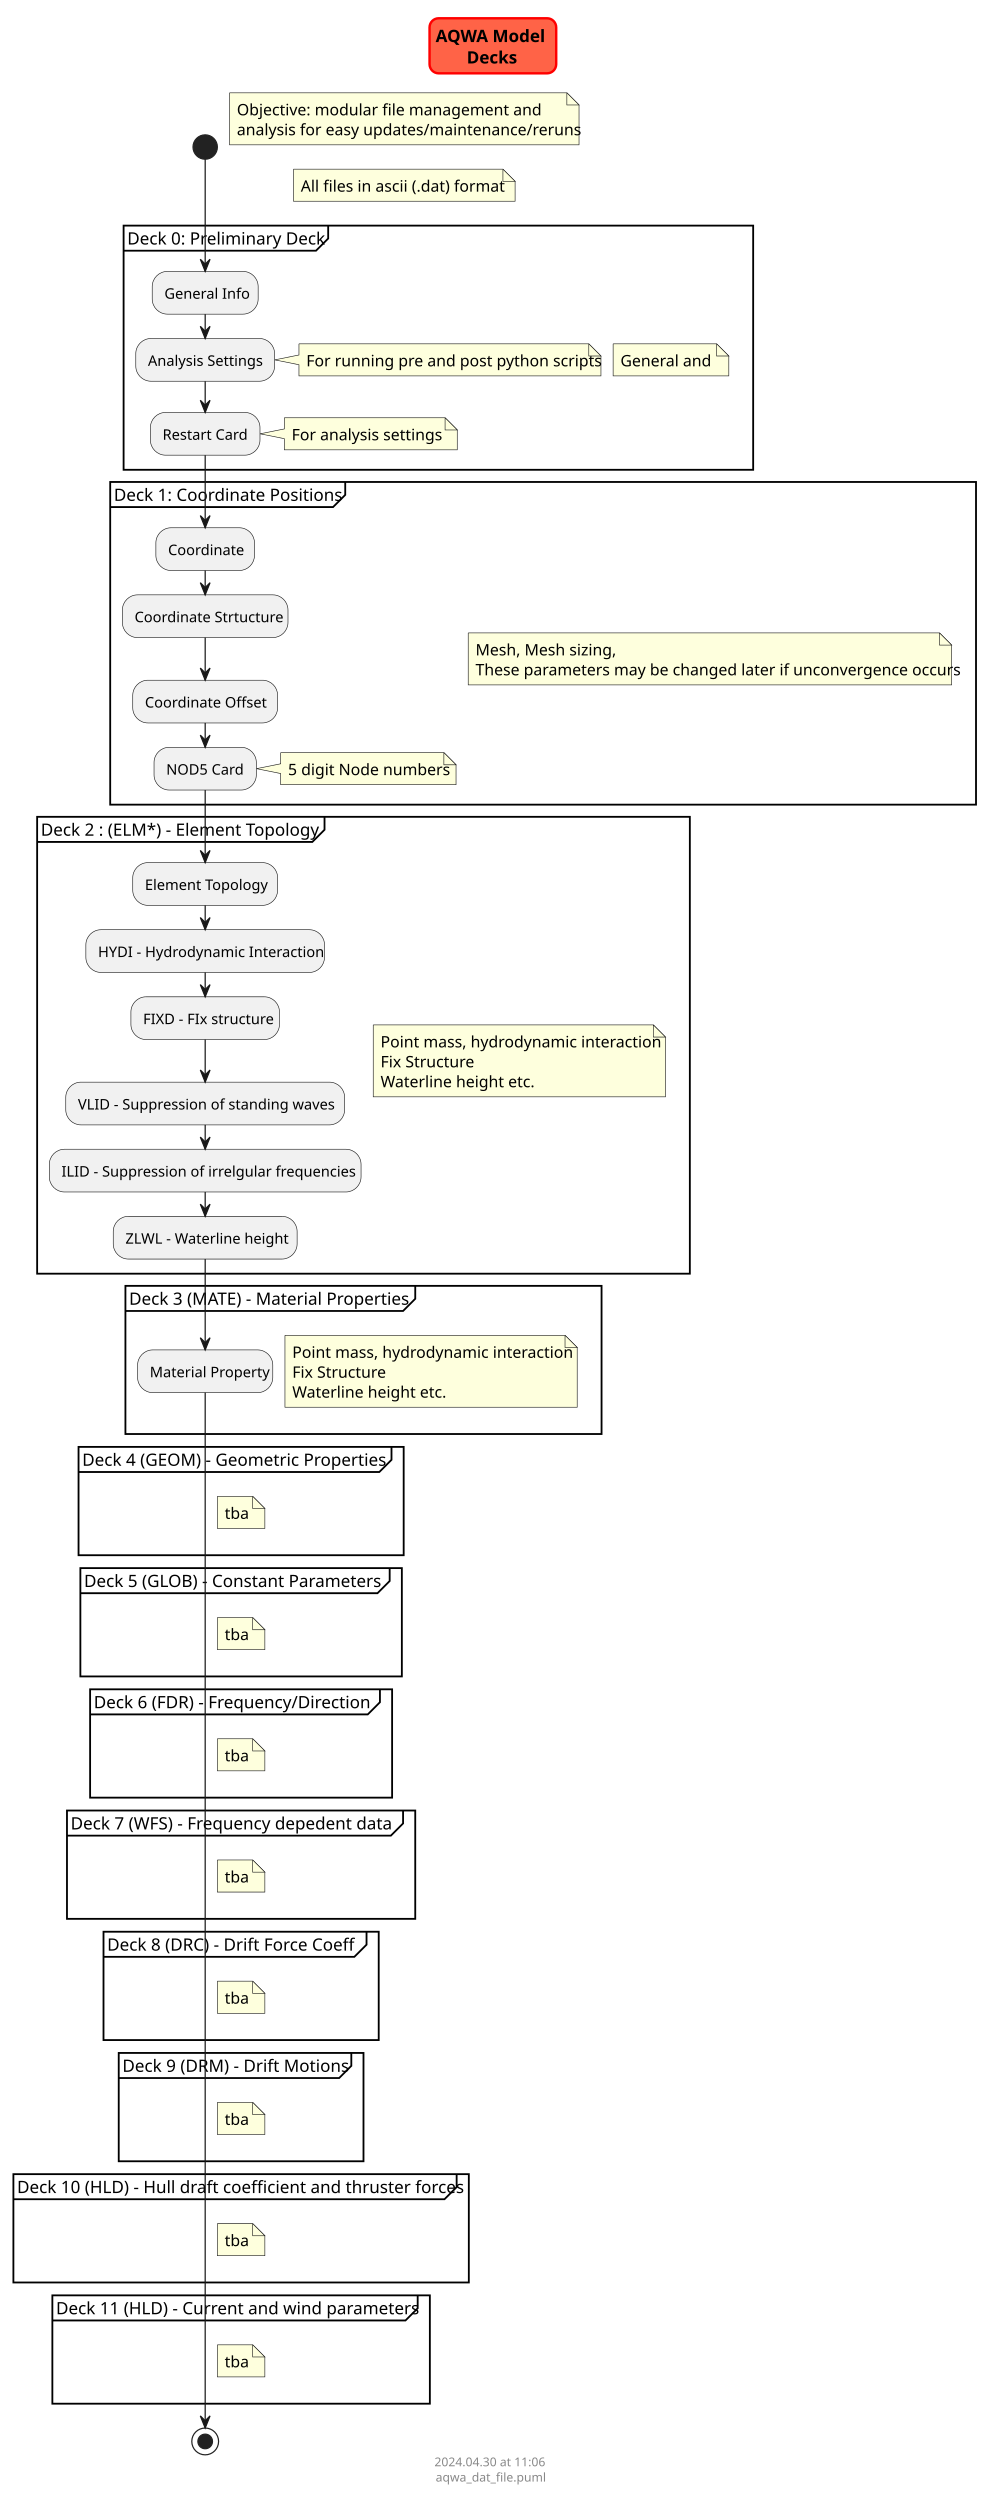
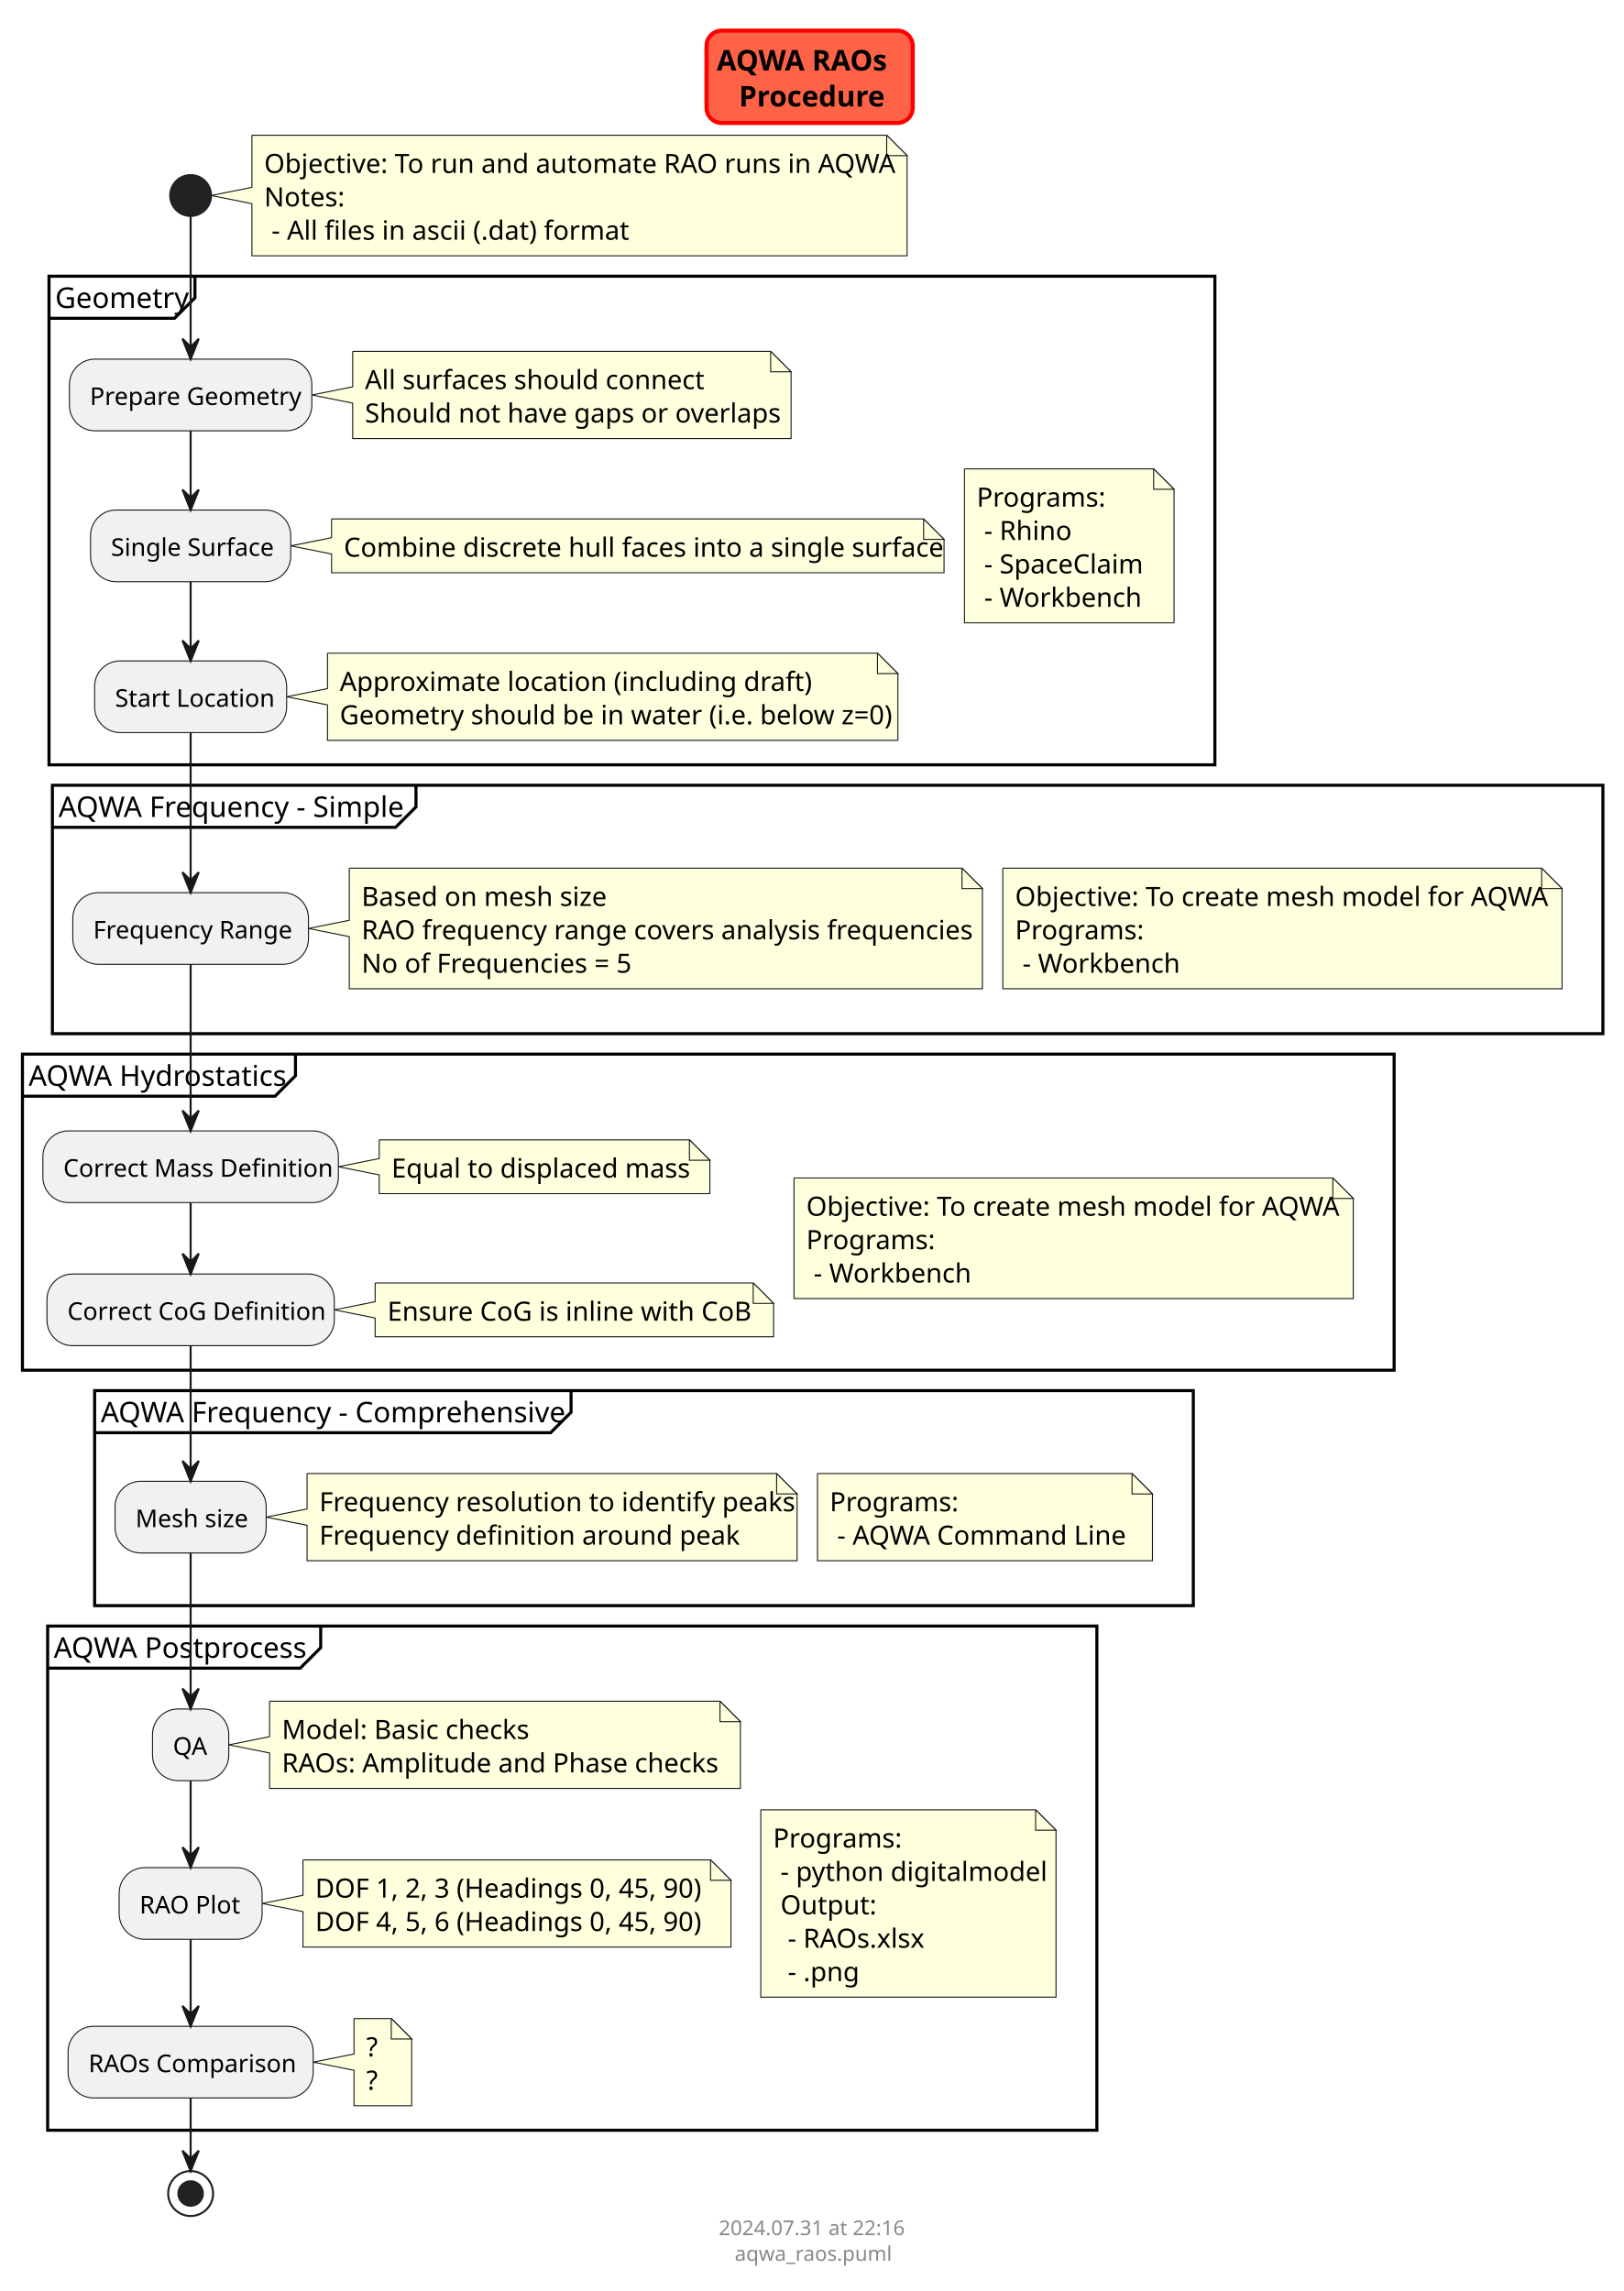
- <svg xmlns="http://www.w3.org/2000/svg" contentStyleType="text/css" height="6159px" preserveAspectRatio="none" style="width:2436px;height:6159px;background:#FFFFFF;" version="1.1" viewBox="0 0 2436 6159" width="2436px" zoomAndPan="magnify">
+ <svg xmlns="http://www.w3.org/2000/svg" contentStyleType="text/css" height="3366px" preserveAspectRatio="none" style="width:2385px;height:3366px;background:#FFFFFF;" version="1.1" viewBox="0 0 2385 3366" width="2385px" zoomAndPan="magnify">
  <defs />
  <g>
-     <rect fill="#FF6347" height="135.656" id="_title" rx="22.5" ry="22.5" style="stroke:#FF0000;stroke-width:6.0;" width="312" x="1058.25" y="45" />
-     <text fill="#000000" font-family="sans-serif" font-size="42" font-weight="bold" lengthAdjust="spacing" textLength="270" x="1073.25" y="103.6">AQWA Model</text>
-     <text fill="#000000" font-family="sans-serif" font-size="42" font-weight="bold" lengthAdjust="spacing" textLength="129" x="1149.75" y="156.428">Decks</text>
-     <path d="M565.5,228.656 L565.5,356.766 L1426.5,356.766 L1426.5,258.656 L1396.5,228.656 L565.5,228.656 " fill="#FEFFDD" style="stroke:#181818;stroke-width:1.5;" />
-     <path d="M1396.5,228.656 L1396.5,258.656 L1426.5,258.656 L1396.5,228.656 " fill="#FEFFDD" style="stroke:#181818;stroke-width:1.5;" />
-     <text fill="#000000" font-family="sans-serif" font-size="39" lengthAdjust="spacing" textLength="693" x="583.5" y="284.142">Objective: modular file management and</text>
-     <text fill="#000000" font-family="sans-serif" font-size="39" lengthAdjust="spacing" textLength="798" x="583.5" y="333.196">analysis for easy updates/maintenance/reruns</text>
-     <path d="M723,416.766 L723,495.82 L1269,495.82 L1269,446.766 L1239,416.766 L723,416.766 " fill="#FEFFDD" style="stroke:#181818;stroke-width:1.5;" />
-     <path d="M1239,416.766 L1239,446.766 L1269,446.766 L1239,416.766 " fill="#FEFFDD" style="stroke:#181818;stroke-width:1.5;" />
-     <text fill="#000000" font-family="sans-serif" font-size="39" lengthAdjust="spacing" textLength="483" x="741" y="472.251">All files in ascii (.dat) format</text>
-     <ellipse cx="505.5" cy="362.238" fill="#222222" rx="30" ry="30" style="stroke:#222222;stroke-width:3.0;" />
-     <rect fill="none" height="601.559" style="stroke:#000000;stroke-width:4.5;" width="1551" x="304.5" y="555.82" />
-     <path d="M808.5,555.82 L808.5,587.648 L778.5,617.648 L304.5,617.648 " fill="none" style="stroke:#000000;stroke-width:4.5;" />
-     <text fill="#000000" font-family="sans-serif" font-size="42" lengthAdjust="spacing" textLength="474" x="313.5" y="602.42">Deck 0: Preliminary Deck</text>
-     <path d="M1510.5,847.043 L1510.5,926.098 L1795.5,926.098 L1795.5,877.043 L1765.5,847.043 L1510.5,847.043 " fill="#FEFFDD" style="stroke:#181818;stroke-width:1.5;" />
-     <path d="M1765.5,847.043 L1765.5,877.043 L1795.5,877.043 L1765.5,847.043 " fill="#FEFFDD" style="stroke:#181818;stroke-width:1.5;" />
-     <text fill="#000000" font-family="sans-serif" font-size="39" lengthAdjust="spacing" textLength="210" x="1528.5" y="902.528">General and</text>
-     <rect fill="#F1F1F1" height="105.281" rx="37.5" ry="37.5" style="stroke:#181818;stroke-width:1.5;" width="261" x="375" y="668.648" />
-     <text fill="#000000" font-family="sans-serif" font-size="36" lengthAdjust="spacing" textLength="201" x="405" y="736.019">General Info</text>
-     <path d="M736.5,847.043 L736.5,874.57 L676.5,886.57 L736.5,898.57 L736.5,926.098 A0,0 0 0 0 736.5,926.098 L1480.5,926.098 A0,0 0 0 0 1480.5,926.098 L1480.5,877.043 L1450.5,847.043 L736.5,847.043 A0,0 0 0 0 736.5,847.043 " fill="#FEFFDD" style="stroke:#181818;stroke-width:1.5;" />
-     <path d="M1450.5,847.043 L1450.5,877.043 L1480.5,877.043 L1450.5,847.043 " fill="#FEFFDD" style="stroke:#181818;stroke-width:1.5;" />
-     <text fill="#000000" font-family="sans-serif" font-size="39" lengthAdjust="spacing" textLength="681" x="754.5" y="902.528">For running pre and post python scripts</text>
-     <rect fill="#F1F1F1" height="105.281" rx="37.5" ry="37.5" style="stroke:#181818;stroke-width:1.5;" width="342" x="334.5" y="833.93" />
-     <text fill="#000000" font-family="sans-serif" font-size="36" lengthAdjust="spacing" textLength="282" x="364.5" y="901.301">Analysis Settings</text>
-     <path d="M700.5,1029.211 L700.5,1056.738 L640.5,1068.738 L700.5,1080.738 L700.5,1108.266 A0,0 0 0 0 700.5,1108.266 L1126.5,1108.266 A0,0 0 0 0 1126.5,1108.266 L1126.5,1059.211 L1096.5,1029.211 L700.5,1029.211 A0,0 0 0 0 700.5,1029.211 " fill="#FEFFDD" style="stroke:#181818;stroke-width:1.5;" />
-     <path d="M1096.5,1029.211 L1096.5,1059.211 L1126.5,1059.211 L1096.5,1029.211 " fill="#FEFFDD" style="stroke:#181818;stroke-width:1.5;" />
-     <text fill="#000000" font-family="sans-serif" font-size="39" lengthAdjust="spacing" textLength="363" x="718.5" y="1084.696">For analysis settings</text>
-     <rect fill="#F1F1F1" height="105.281" rx="37.5" ry="37.5" style="stroke:#181818;stroke-width:1.5;" width="270" x="370.5" y="1016.098" />
-     <text fill="#000000" font-family="sans-serif" font-size="36" lengthAdjust="spacing" textLength="210" x="400.5" y="1083.469">Restart Card</text>
-     <rect fill="none" height="794.953" style="stroke:#000000;stroke-width:4.5;" width="2133" x="271.5" y="1187.379" />
-     <path d="M850.5,1187.379 L850.5,1219.207 L820.5,1249.207 L271.5,1249.207 " fill="none" style="stroke:#000000;stroke-width:4.5;" />
-     <text fill="#000000" font-family="sans-serif" font-size="42" lengthAdjust="spacing" textLength="549" x="280.5" y="1233.978">Deck 1: Coordinate Positions</text>
-     <path d="M1153.5,1559.215 L1153.5,1687.324 L2344.5,1687.324 L2344.5,1589.215 L2314.5,1559.215 L1153.5,1559.215 " fill="#FEFFDD" style="stroke:#181818;stroke-width:1.5;" />
-     <path d="M2314.5,1559.215 L2314.5,1589.215 L2344.5,1589.215 L2314.5,1559.215 " fill="#FEFFDD" style="stroke:#181818;stroke-width:1.5;" />
-     <text fill="#000000" font-family="sans-serif" font-size="39" lengthAdjust="spacing" textLength="342" x="1171.5" y="1614.7">Mesh, Mesh sizing,</text>
-     <text fill="#000000" font-family="sans-serif" font-size="39" lengthAdjust="spacing" textLength="1128" x="1171.5" y="1663.755">These parameters may be changed later if unconvergence occurs</text>
-     <rect fill="#F1F1F1" height="105.281" rx="37.5" ry="37.5" style="stroke:#181818;stroke-width:1.5;" width="243" x="384" y="1300.207" />
-     <text fill="#000000" font-family="sans-serif" font-size="36" lengthAdjust="spacing" textLength="183" x="414" y="1367.578">Coordinate</text>
-     <rect fill="#F1F1F1" height="105.281" rx="37.5" ry="37.5" style="stroke:#181818;stroke-width:1.5;" width="408" x="301.5" y="1465.488" />
-     <text fill="#000000" font-family="sans-serif" font-size="36" lengthAdjust="spacing" textLength="348" x="331.5" y="1532.859">Coordinate Strtucture</text>
-     <rect fill="#F1F1F1" height="105.281" rx="37.5" ry="37.5" style="stroke:#181818;stroke-width:1.5;" width="357" x="327" y="1675.77" />
-     <text fill="#000000" font-family="sans-serif" font-size="36" lengthAdjust="spacing" textLength="297" x="357" y="1743.141">Coordinate  Offset</text>
-     <path d="M691.5,1854.164 L691.5,1881.691 L631.5,1893.691 L691.5,1905.691 L691.5,1933.219 A0,0 0 0 0 691.5,1933.219 L1123.5,1933.219 A0,0 0 0 0 1123.5,1933.219 L1123.5,1884.164 L1093.5,1854.164 L691.5,1854.164 A0,0 0 0 0 691.5,1854.164 " fill="#FEFFDD" style="stroke:#181818;stroke-width:1.5;" />
-     <path d="M1093.5,1854.164 L1093.5,1884.164 L1123.5,1884.164 L1093.5,1854.164 " fill="#FEFFDD" style="stroke:#181818;stroke-width:1.5;" />
-     <text fill="#000000" font-family="sans-serif" font-size="39" lengthAdjust="spacing" textLength="369" x="709.5" y="1909.649">5 digit Node numbers</text>
-     <rect fill="#F1F1F1" height="105.281" rx="37.5" ry="37.5" style="stroke:#181818;stroke-width:1.5;" width="252" x="379.5" y="1841.051" />
-     <text fill="#000000" font-family="sans-serif" font-size="36" lengthAdjust="spacing" textLength="192" x="409.5" y="1908.422">NOD5 Card</text>
-     <rect fill="none" height="1125.516" style="stroke:#000000;stroke-width:4.5;" width="1608" x="91.5" y="2012.332" />
-     <path d="M799.5,2012.332 L799.5,2044.16 L769.5,2074.16 L91.5,2074.16 " fill="none" style="stroke:#000000;stroke-width:4.5;" />
-     <text fill="#000000" font-family="sans-serif" font-size="42" lengthAdjust="spacing" textLength="678" x="100.5" y="2058.932">Deck 2 : (ELM*) - Element Topology</text>
-     <path d="M919.5,2524.922 L919.5,2702.086 L1639.5,2702.086 L1639.5,2554.922 L1609.5,2524.922 L919.5,2524.922 " fill="#FEFFDD" style="stroke:#181818;stroke-width:1.5;" />
-     <path d="M1609.5,2524.922 L1609.5,2554.922 L1639.5,2554.922 L1609.5,2524.922 " fill="#FEFFDD" style="stroke:#181818;stroke-width:1.5;" />
-     <text fill="#000000" font-family="sans-serif" font-size="39" lengthAdjust="spacing" textLength="657" x="937.5" y="2580.407">Point mass, hydrodynamic interaction</text>
-     <text fill="#000000" font-family="sans-serif" font-size="39" lengthAdjust="spacing" textLength="225" x="937.5" y="2629.462">Fix Structure</text>
-     <text fill="#000000" font-family="sans-serif" font-size="39" lengthAdjust="spacing" textLength="360" x="937.5" y="2678.517">Waterline height etc.</text>
-     <rect fill="#F1F1F1" height="105.281" rx="37.5" ry="37.5" style="stroke:#181818;stroke-width:1.5;" width="357" x="327" y="2125.16" />
-     <text fill="#000000" font-family="sans-serif" font-size="36" lengthAdjust="spacing" textLength="297" x="357" y="2192.531">Element Topology</text>
-     <rect fill="#F1F1F1" height="105.281" rx="37.5" ry="37.5" style="stroke:#181818;stroke-width:1.5;" width="588" x="211.5" y="2290.441" />
-     <text fill="#000000" font-family="sans-serif" font-size="36" lengthAdjust="spacing" textLength="528" x="241.5" y="2357.812">HYDI - Hydrodynamic Interaction</text>
-     <rect fill="#F1F1F1" height="105.281" rx="37.5" ry="37.5" style="stroke:#181818;stroke-width:1.5;" width="366" x="322.5" y="2455.723" />
-     <text fill="#000000" font-family="sans-serif" font-size="36" lengthAdjust="spacing" textLength="306" x="352.5" y="2523.094">FIXD - FIx structure</text>
-     <rect fill="#F1F1F1" height="105.281" rx="37.5" ry="37.5" style="stroke:#181818;stroke-width:1.5;" width="687" x="162" y="2666.004" />
-     <text fill="#000000" font-family="sans-serif" font-size="36" lengthAdjust="spacing" textLength="627" x="192" y="2733.375">VLID - Suppression of standing waves</text>
-     <rect fill="#F1F1F1" height="105.281" rx="37.5" ry="37.5" style="stroke:#181818;stroke-width:1.5;" width="768" x="121.5" y="2831.285" />
-     <text fill="#000000" font-family="sans-serif" font-size="36" lengthAdjust="spacing" textLength="708" x="151.5" y="2898.656">ILID - Suppression of irrelgular frequencies</text>
-     <rect fill="#F1F1F1" height="105.281" rx="37.5" ry="37.5" style="stroke:#181818;stroke-width:1.5;" width="453" x="279" y="2996.566" />
-     <text fill="#000000" font-family="sans-serif" font-size="36" lengthAdjust="spacing" textLength="393" x="309" y="3063.938">ZLWL - Waterline height</text>
-     <rect fill="none" height="364.992" style="stroke:#000000;stroke-width:4.5;" width="1173" x="309" y="3167.848" />
-     <path d="M1023,3167.848 L1023,3199.676 L993,3229.676 L309,3229.676 " fill="none" style="stroke:#000000;stroke-width:4.5;" />
-     <text fill="#000000" font-family="sans-serif" font-size="42" lengthAdjust="spacing" textLength="684" x="318" y="3214.447">Deck 3 (MATE) - Material Properties</text>
-     <path d="M702,3289.676 L702,3466.84 L1422,3466.84 L1422,3319.676 L1392,3289.676 L702,3289.676 " fill="#FEFFDD" style="stroke:#181818;stroke-width:1.5;" />
-     <path d="M1392,3289.676 L1392,3319.676 L1422,3319.676 L1392,3289.676 " fill="#FEFFDD" style="stroke:#181818;stroke-width:1.5;" />
-     <text fill="#000000" font-family="sans-serif" font-size="39" lengthAdjust="spacing" textLength="657" x="720" y="3345.161">Point mass, hydrodynamic interaction</text>
-     <text fill="#000000" font-family="sans-serif" font-size="39" lengthAdjust="spacing" textLength="225" x="720" y="3394.216">Fix Structure</text>
-     <text fill="#000000" font-family="sans-serif" font-size="39" lengthAdjust="spacing" textLength="360" x="720" y="3443.271">Waterline height etc.</text>
-     <rect fill="#F1F1F1" height="105.281" rx="37.5" ry="37.5" style="stroke:#181818;stroke-width:1.5;" width="333" x="339" y="3325.617" />
-     <text fill="#000000" font-family="sans-serif" font-size="36" lengthAdjust="spacing" textLength="273" x="369" y="3392.988">Material Property</text>
-     <rect fill="none" height="266.883" style="stroke:#000000;stroke-width:4.5;" width="801" x="193.5" y="3564.568" />
-     <path d="M964.5,3564.568 L964.5,3596.396 L934.5,3626.396 L193.5,3626.396 " fill="none" style="stroke:#000000;stroke-width:4.5;" />
-     <text fill="#000000" font-family="sans-serif" font-size="42" lengthAdjust="spacing" textLength="741" x="202.5" y="3611.168">Deck 4 (GEOM) - Geometric Properties</text>
-     <path d="M535.5,3686.396 L535.5,3765.451 L652.5,3765.451 L652.5,3716.396 L622.5,3686.396 L535.5,3686.396 " fill="#FEFFDD" style="stroke:#181818;stroke-width:1.5;" />
-     <path d="M622.5,3686.396 L622.5,3716.396 L652.5,3716.396 L622.5,3686.396 " fill="#FEFFDD" style="stroke:#181818;stroke-width:1.5;" />
-     <text fill="#000000" font-family="sans-serif" font-size="39" lengthAdjust="spacing" textLength="54" x="553.5" y="3741.882">tba</text>
-     <rect fill="none" height="266.883" style="stroke:#000000;stroke-width:4.5;" width="792" x="198" y="3863.18" />
-     <path d="M960,3863.18 L960,3895.008 L930,3925.008 L198,3925.008 " fill="none" style="stroke:#000000;stroke-width:4.5;" />
-     <text fill="#000000" font-family="sans-serif" font-size="42" lengthAdjust="spacing" textLength="732" x="207" y="3909.779">Deck 5 (GLOB) - Constant Parameters</text>
-     <path d="M535.5,3985.008 L535.5,4064.062 L652.5,4064.062 L652.5,4015.008 L622.5,3985.008 L535.5,3985.008 " fill="#FEFFDD" style="stroke:#181818;stroke-width:1.5;" />
-     <path d="M622.5,3985.008 L622.5,4015.008 L652.5,4015.008 L622.5,3985.008 " fill="#FEFFDD" style="stroke:#181818;stroke-width:1.5;" />
-     <text fill="#000000" font-family="sans-serif" font-size="39" lengthAdjust="spacing" textLength="54" x="553.5" y="4040.493">tba</text>
-     <rect fill="none" height="266.883" style="stroke:#000000;stroke-width:4.5;" width="744" x="222" y="4161.791" />
-     <path d="M936,4161.791 L936,4193.619 L906,4223.619 L222,4223.619 " fill="none" style="stroke:#000000;stroke-width:4.5;" />
-     <text fill="#000000" font-family="sans-serif" font-size="42" lengthAdjust="spacing" textLength="684" x="231" y="4208.391">Deck 6 (FDR) - Frequency/Direction</text>
-     <path d="M535.5,4283.619 L535.5,4362.674 L652.5,4362.674 L652.5,4313.619 L622.5,4283.619 L535.5,4283.619 " fill="#FEFFDD" style="stroke:#181818;stroke-width:1.5;" />
-     <path d="M622.5,4283.619 L622.5,4313.619 L652.5,4313.619 L622.5,4283.619 " fill="#FEFFDD" style="stroke:#181818;stroke-width:1.5;" />
-     <text fill="#000000" font-family="sans-serif" font-size="39" lengthAdjust="spacing" textLength="54" x="553.5" y="4339.105">tba</text>
-     <rect fill="none" height="266.883" style="stroke:#000000;stroke-width:4.5;" width="858" x="165" y="4460.402" />
-     <path d="M993,4460.402 L993,4492.23 L963,4522.23 L165,4522.23 " fill="none" style="stroke:#000000;stroke-width:4.5;" />
-     <text fill="#000000" font-family="sans-serif" font-size="42" lengthAdjust="spacing" textLength="798" x="174" y="4507.002">Deck 7 (WFS) - Frequency depedent data</text>
-     <path d="M535.5,4582.23 L535.5,4661.285 L652.5,4661.285 L652.5,4612.23 L622.5,4582.23 L535.5,4582.23 " fill="#FEFFDD" style="stroke:#181818;stroke-width:1.5;" />
-     <path d="M622.5,4582.23 L622.5,4612.23 L652.5,4612.23 L622.5,4582.23 " fill="#FEFFDD" style="stroke:#181818;stroke-width:1.5;" />
-     <text fill="#000000" font-family="sans-serif" font-size="39" lengthAdjust="spacing" textLength="54" x="553.5" y="4637.716">tba</text>
-     <rect fill="none" height="266.883" style="stroke:#000000;stroke-width:4.5;" width="678" x="255" y="4759.014" />
-     <path d="M903,4759.014 L903,4790.842 L873,4820.842 L255,4820.842 " fill="none" style="stroke:#000000;stroke-width:4.5;" />
-     <text fill="#000000" font-family="sans-serif" font-size="42" lengthAdjust="spacing" textLength="618" x="264" y="4805.613">Deck 8 (DRC) - Drift Force Coeff</text>
-     <path d="M535.5,4880.842 L535.5,4959.896 L652.5,4959.896 L652.5,4910.842 L622.5,4880.842 L535.5,4880.842 " fill="#FEFFDD" style="stroke:#181818;stroke-width:1.5;" />
-     <path d="M622.5,4880.842 L622.5,4910.842 L652.5,4910.842 L622.5,4880.842 " fill="#FEFFDD" style="stroke:#181818;stroke-width:1.5;" />
-     <text fill="#000000" font-family="sans-serif" font-size="39" lengthAdjust="spacing" textLength="54" x="553.5" y="4936.327">tba</text>
-     <rect fill="none" height="266.883" style="stroke:#000000;stroke-width:4.5;" width="603" x="292.5" y="5057.625" />
-     <path d="M865.5,5057.625 L865.5,5089.453 L835.5,5119.453 L292.5,5119.453 " fill="none" style="stroke:#000000;stroke-width:4.5;" />
-     <text fill="#000000" font-family="sans-serif" font-size="42" lengthAdjust="spacing" textLength="543" x="301.5" y="5104.225">Deck 9 (DRM) - Drift Motions</text>
-     <path d="M535.5,5179.453 L535.5,5258.508 L652.5,5258.508 L652.5,5209.453 L622.5,5179.453 L535.5,5179.453 " fill="#FEFFDD" style="stroke:#181818;stroke-width:1.5;" />
-     <path d="M622.5,5179.453 L622.5,5209.453 L652.5,5209.453 L622.5,5179.453 " fill="#FEFFDD" style="stroke:#181818;stroke-width:1.5;" />
-     <text fill="#000000" font-family="sans-serif" font-size="39" lengthAdjust="spacing" textLength="54" x="553.5" y="5234.939">tba</text>
-     <rect fill="none" height="266.883" style="stroke:#000000;stroke-width:4.5;" width="1122" x="33" y="5356.236" />
-     <path d="M1125,5356.236 L1125,5388.065 L1095,5418.065 L33,5418.065 " fill="none" style="stroke:#000000;stroke-width:4.5;" />
-     <text fill="#000000" font-family="sans-serif" font-size="42" lengthAdjust="spacing" textLength="1062" x="42" y="5402.836">Deck 10 (HLD) - Hull draft coefficient and thruster forces</text>
-     <path d="M535.5,5478.065 L535.5,5557.119 L652.5,5557.119 L652.5,5508.065 L622.5,5478.065 L535.5,5478.065 " fill="#FEFFDD" style="stroke:#181818;stroke-width:1.5;" />
-     <path d="M622.5,5478.065 L622.5,5508.065 L652.5,5508.065 L622.5,5478.065 " fill="#FEFFDD" style="stroke:#181818;stroke-width:1.5;" />
-     <text fill="#000000" font-family="sans-serif" font-size="39" lengthAdjust="spacing" textLength="54" x="553.5" y="5533.55">tba</text>
-     <rect fill="none" height="266.883" style="stroke:#000000;stroke-width:4.5;" width="930" x="129" y="5654.848" />
-     <path d="M1029,5654.848 L1029,5686.676 L999,5716.676 L129,5716.676 " fill="none" style="stroke:#000000;stroke-width:4.5;" />
-     <text fill="#000000" font-family="sans-serif" font-size="42" lengthAdjust="spacing" textLength="870" x="138" y="5701.447">Deck 11 (HLD) - Current and wind parameters</text>
-     <path d="M535.5,5776.676 L535.5,5855.73 L652.5,5855.73 L652.5,5806.676 L622.5,5776.676 L535.5,5776.676 " fill="#FEFFDD" style="stroke:#181818;stroke-width:1.5;" />
-     <path d="M622.5,5776.676 L622.5,5806.676 L652.5,5806.676 L622.5,5776.676 " fill="#FEFFDD" style="stroke:#181818;stroke-width:1.5;" />
-     <text fill="#000000" font-family="sans-serif" font-size="39" lengthAdjust="spacing" textLength="54" x="553.5" y="5832.161">tba</text>
-     <ellipse cx="505.5" cy="6014.73" fill="none" rx="33" ry="33" style="stroke:#222222;stroke-width:3.0;" />
-     <ellipse cx="505.5" cy="6014.73" fill="#222222" rx="18" ry="18" style="stroke:#222222;stroke-width:3.0;" />
-     <line style="stroke:#181818;stroke-width:3.0;" x1="505.5" x2="505.5" y1="773.93" y2="833.93" />
-     <polygon fill="#181818" points="493.5,803.93,505.5,833.93,517.5,803.93,505.5,815.93" style="stroke:#181818;stroke-width:3.0;" />
-     <line style="stroke:#181818;stroke-width:3.0;" x1="505.5" x2="505.5" y1="939.211" y2="1016.098" />
-     <polygon fill="#181818" points="493.5,986.098,505.5,1016.098,517.5,986.098,505.5,998.098" style="stroke:#181818;stroke-width:3.0;" />
-     <line style="stroke:#181818;stroke-width:3.0;" x1="505.5" x2="505.5" y1="392.238" y2="668.648" />
-     <polygon fill="#181818" points="493.5,638.648,505.5,668.648,517.5,638.648,505.5,650.648" style="stroke:#181818;stroke-width:3.0;" />
-     <line style="stroke:#181818;stroke-width:3.0;" x1="505.5" x2="505.5" y1="1405.488" y2="1465.488" />
-     <polygon fill="#181818" points="493.5,1435.488,505.5,1465.488,517.5,1435.488,505.5,1447.488" style="stroke:#181818;stroke-width:3.0;" />
-     <line style="stroke:#181818;stroke-width:3.0;" x1="505.5" x2="505.5" y1="1570.77" y2="1675.77" />
-     <polygon fill="#181818" points="493.5,1645.77,505.5,1675.77,517.5,1645.77,505.5,1657.77" style="stroke:#181818;stroke-width:3.0;" />
-     <line style="stroke:#181818;stroke-width:3.0;" x1="505.5" x2="505.5" y1="1781.051" y2="1841.051" />
-     <polygon fill="#181818" points="493.5,1811.051,505.5,1841.051,517.5,1811.051,505.5,1823.051" style="stroke:#181818;stroke-width:3.0;" />
-     <line style="stroke:#181818;stroke-width:3.0;" x1="505.5" x2="505.5" y1="1121.379" y2="1300.207" />
-     <polygon fill="#181818" points="493.5,1270.207,505.5,1300.207,517.5,1270.207,505.5,1282.207" style="stroke:#181818;stroke-width:3.0;" />
-     <line style="stroke:#181818;stroke-width:3.0;" x1="505.5" x2="505.5" y1="2230.441" y2="2290.441" />
-     <polygon fill="#181818" points="493.5,2260.441,505.5,2290.441,517.5,2260.441,505.5,2272.441" style="stroke:#181818;stroke-width:3.0;" />
-     <line style="stroke:#181818;stroke-width:3.0;" x1="505.5" x2="505.5" y1="2395.723" y2="2455.723" />
-     <polygon fill="#181818" points="493.5,2425.723,505.5,2455.723,517.5,2425.723,505.5,2437.723" style="stroke:#181818;stroke-width:3.0;" />
-     <line style="stroke:#181818;stroke-width:3.0;" x1="505.5" x2="505.5" y1="2561.004" y2="2666.004" />
-     <polygon fill="#181818" points="493.5,2636.004,505.5,2666.004,517.5,2636.004,505.5,2648.004" style="stroke:#181818;stroke-width:3.0;" />
-     <line style="stroke:#181818;stroke-width:3.0;" x1="505.5" x2="505.5" y1="2771.285" y2="2831.285" />
-     <polygon fill="#181818" points="493.5,2801.285,505.5,2831.285,517.5,2801.285,505.5,2813.285" style="stroke:#181818;stroke-width:3.0;" />
-     <line style="stroke:#181818;stroke-width:3.0;" x1="505.5" x2="505.5" y1="2936.566" y2="2996.566" />
-     <polygon fill="#181818" points="493.5,2966.566,505.5,2996.566,517.5,2966.566,505.5,2978.566" style="stroke:#181818;stroke-width:3.0;" />
-     <line style="stroke:#181818;stroke-width:3.0;" x1="505.5" x2="505.5" y1="1946.332" y2="2125.16" />
-     <polygon fill="#181818" points="493.5,2095.16,505.5,2125.16,517.5,2095.16,505.5,2107.16" style="stroke:#181818;stroke-width:3.0;" />
-     <line style="stroke:#181818;stroke-width:3.0;" x1="505.5" x2="505.5" y1="3101.848" y2="3325.617" />
-     <polygon fill="#181818" points="493.5,3295.617,505.5,3325.617,517.5,3295.617,505.5,3307.617" style="stroke:#181818;stroke-width:3.0;" />
-     <line style="stroke:#181818;stroke-width:3.0;" x1="505.5" x2="505.5" y1="3430.898" y2="5981.73" />
-     <polygon fill="#181818" points="493.5,5951.73,505.5,5981.73,517.5,5951.73,505.5,5963.73" style="stroke:#181818;stroke-width:3.0;" />
-     <text fill="#888888" font-family="sans-serif" font-size="30" lengthAdjust="spacing" textLength="288" x="1070.25" y="6075.873">2024.04.30 at 11:06</text>
-     <text fill="#888888" font-family="sans-serif" font-size="30" lengthAdjust="spacing" textLength="282" x="1073.25" y="6113.607">aqwa_dat_file.puml</text>
+     <rect fill="#FF6347" height="135.656" id="_title" rx="22.5" ry="22.5" style="stroke:#FF0000;stroke-width:6.0;" width="303" x="1037.921" y="45" />
+     <text fill="#000000" font-family="sans-serif" font-size="42" font-weight="bold" lengthAdjust="spacing" textLength="261.331" x="1052.921" y="103.6">AQWA RAOs</text>
+     <text fill="#000000" font-family="sans-serif" font-size="42" font-weight="bold" lengthAdjust="spacing" textLength="207.744" x="1085.549" y="156.428">Procedure</text>
+     <path d="M370.058,198.656 L370.058,275.238 L310.058,287.238 L370.058,299.238 L370.058,375.82 A0,0 0 0 0 370.058,375.82 L1332.609,375.82 A0,0 0 0 0 1332.609,375.82 L1332.609,228.656 L1302.609,198.656 L370.058,198.656 A0,0 0 0 0 370.058,198.656 " fill="#FEFFDD" style="stroke:#181818;stroke-width:1.5;" />
+     <path d="M1302.609,198.656 L1302.609,228.656 L1332.609,228.656 L1302.609,198.656 " fill="#FEFFDD" style="stroke:#181818;stroke-width:1.5;" />
+     <text fill="#000000" font-family="sans-serif" font-size="39" lengthAdjust="spacing" textLength="899.552" x="388.058" y="254.142">Objective: To run and automate RAO runs in AQWA</text>
+     <text fill="#000000" font-family="sans-serif" font-size="39" lengthAdjust="spacing" textLength="112.715" x="388.058" y="303.196">Notes:</text>
+     <text fill="#000000" font-family="sans-serif" font-size="39" lengthAdjust="spacing" textLength="500.621" x="398.893" y="352.251">- All files in ascii (.dat) format</text>
+     <ellipse cx="280.058" cy="287.238" fill="#222222" rx="30" ry="30" style="stroke:#222222;stroke-width:3.0;" />
+     <rect fill="none" height="717.914" style="stroke:#000000;stroke-width:4.5;" width="1712.81" x="71.997" y="405.82" />
+     <path d="M286.383,405.82 L286.383,437.648 L256.383,467.648 L71.997,467.648 " fill="none" style="stroke:#000000;stroke-width:4.5;" />
+     <text fill="#000000" font-family="sans-serif" font-size="42" lengthAdjust="spacing" textLength="184.386" x="80.997" y="452.42">Geometry</text>
+     <path d="M1416.895,688.875 L1416.895,915.094 L1724.807,915.094 L1724.807,718.875 L1694.807,688.875 L1416.895,688.875 " fill="#FEFFDD" style="stroke:#181818;stroke-width:1.5;" />
+     <path d="M1694.807,688.875 L1694.807,718.875 L1724.807,718.875 L1694.807,688.875 " fill="#FEFFDD" style="stroke:#181818;stroke-width:1.5;" />
+     <text fill="#000000" font-family="sans-serif" font-size="39" lengthAdjust="spacing" textLength="179.88" x="1434.895" y="744.36">Programs:</text>
+     <text fill="#000000" font-family="sans-serif" font-size="39" lengthAdjust="spacing" textLength="125.722" x="1445.73" y="793.415">- Rhino</text>
+     <text fill="#000000" font-family="sans-serif" font-size="39" lengthAdjust="spacing" textLength="234.076" x="1445.73" y="842.47">- SpaceClaim</text>
+     <text fill="#000000" font-family="sans-serif" font-size="39" lengthAdjust="spacing" textLength="221.07" x="1445.73" y="891.524">- Workbench</text>
+     <path d="M518.118,516.234 L518.118,568.289 L458.118,580.289 L518.118,592.289 L518.118,644.344 A0,0 0 0 0 518.118,644.344 L1162.176,644.344 A0,0 0 0 0 1162.176,644.344 L1162.176,546.234 L1132.176,516.234 L518.118,516.234 A0,0 0 0 0 518.118,516.234 " fill="#FEFFDD" style="stroke:#181818;stroke-width:1.5;" />
+     <path d="M1132.176,516.234 L1132.176,546.234 L1162.176,546.234 L1132.176,516.234 " fill="#FEFFDD" style="stroke:#181818;stroke-width:1.5;" />
+     <text fill="#000000" font-family="sans-serif" font-size="39" lengthAdjust="spacing" textLength="474.76" x="536.118" y="571.72">All surfaces should connect</text>
+     <text fill="#000000" font-family="sans-serif" font-size="39" lengthAdjust="spacing" textLength="581.058" x="536.118" y="620.774">Should not have gaps or overlaps</text>
+     <rect fill="#F1F1F1" height="105.281" rx="37.5" ry="37.5" style="stroke:#181818;stroke-width:1.5;" width="356.121" x="101.997" y="527.648" />
+     <text fill="#000000" font-family="sans-serif" font-size="36" lengthAdjust="spacing" textLength="296.121" x="131.997" y="595.019">Prepare Geometry</text>
+     <path d="M487.128,762.457 L487.128,789.984 L427.128,801.984 L487.128,813.984 L487.128,841.512 A0,0 0 0 0 487.128,841.512 L1386.895,841.512 A0,0 0 0 0 1386.895,841.512 L1386.895,792.457 L1356.895,762.457 L487.128,762.457 A0,0 0 0 0 487.128,762.457 " fill="#FEFFDD" style="stroke:#181818;stroke-width:1.5;" />
+     <path d="M1356.895,762.457 L1356.895,792.457 L1386.895,792.457 L1356.895,762.457 " fill="#FEFFDD" style="stroke:#181818;stroke-width:1.5;" />
+     <text fill="#000000" font-family="sans-serif" font-size="39" lengthAdjust="spacing" textLength="836.767" x="505.128" y="817.942">Combine discrete hull faces into a single surface</text>
+     <rect fill="#F1F1F1" height="105.281" rx="37.5" ry="37.5" style="stroke:#181818;stroke-width:1.5;" width="294.141" x="132.987" y="749.344" />
+     <text fill="#000000" font-family="sans-serif" font-size="36" lengthAdjust="spacing" textLength="234.141" x="162.987" y="816.715">Single Surface</text>
+     <path d="M481.125,959.625 L481.125,1011.68 L421.125,1023.68 L481.125,1035.68 L481.125,1087.734 A0,0 0 0 0 481.125,1087.734 L1319.079,1087.734 A0,0 0 0 0 1319.079,1087.734 L1319.079,989.625 L1289.079,959.625 L481.125,959.625 A0,0 0 0 0 481.125,959.625 " fill="#FEFFDD" style="stroke:#181818;stroke-width:1.5;" />
+     <path d="M1289.079,959.625 L1289.079,989.625 L1319.079,989.625 L1289.079,959.625 " fill="#FEFFDD" style="stroke:#181818;stroke-width:1.5;" />
+     <text fill="#000000" font-family="sans-serif" font-size="39" lengthAdjust="spacing" textLength="643.824" x="499.125" y="1015.11">Approximate location (including draft)</text>
+     <text fill="#000000" font-family="sans-serif" font-size="39" lengthAdjust="spacing" textLength="774.954" x="499.125" y="1064.165">Geometry should be in water (i.e. below z=0)</text>
+     <rect fill="#F1F1F1" height="105.281" rx="37.5" ry="37.5" style="stroke:#181818;stroke-width:1.5;" width="282.135" x="138.99" y="971.039" />
+     <text fill="#000000" font-family="sans-serif" font-size="36" lengthAdjust="spacing" textLength="222.135" x="168.99" y="1038.41">Start Location</text>
+     <rect fill="none" height="364.992" style="stroke:#000000;stroke-width:4.5;" width="2277.87" x="76.972" y="1153.734" />
+     <path d="M611.115,1153.734 L611.115,1185.562 L581.115,1215.562 L76.972,1215.562 " fill="none" style="stroke:#000000;stroke-width:4.5;" />
+     <text fill="#000000" font-family="sans-serif" font-size="42" lengthAdjust="spacing" textLength="504.144" x="85.972" y="1200.334">AQWA Frequency - Simple</text>
+     <path d="M1473.246,1275.562 L1473.246,1452.727 L2294.842,1452.727 L2294.842,1305.562 L2264.842,1275.562 L1473.246,1275.562 " fill="#FEFFDD" style="stroke:#181818;stroke-width:1.5;" />
+     <path d="M2264.842,1275.562 L2264.842,1305.562 L2294.842,1305.562 L2264.842,1275.562 " fill="#FEFFDD" style="stroke:#181818;stroke-width:1.5;" />
+     <text fill="#000000" font-family="sans-serif" font-size="39" lengthAdjust="spacing" textLength="758.596" x="1491.246" y="1331.048">Objective: To create mesh model for AQWA</text>
+     <text fill="#000000" font-family="sans-serif" font-size="39" lengthAdjust="spacing" textLength="179.88" x="1491.246" y="1380.102">Programs:</text>
+     <text fill="#000000" font-family="sans-serif" font-size="39" lengthAdjust="spacing" textLength="221.07" x="1502.082" y="1429.157">- Workbench</text>
+     <path d="M513.144,1275.562 L513.144,1352.145 L453.144,1364.145 L513.144,1376.145 L513.144,1452.727 A0,0 0 0 0 513.144,1452.727 L1443.246,1452.727 A0,0 0 0 0 1443.246,1452.727 L1443.246,1305.562 L1413.246,1275.562 L513.144,1275.562 A0,0 0 0 0 513.144,1275.562 " fill="#FEFFDD" style="stroke:#181818;stroke-width:1.5;" />
+     <path d="M1413.246,1275.562 L1413.246,1305.562 L1443.246,1305.562 L1413.246,1275.562 " fill="#FEFFDD" style="stroke:#181818;stroke-width:1.5;" />
+     <text fill="#000000" font-family="sans-serif" font-size="39" lengthAdjust="spacing" textLength="351.19" x="531.144" y="1331.048">Based on mesh size</text>
+     <text fill="#000000" font-family="sans-serif" font-size="39" lengthAdjust="spacing" textLength="867.102" x="531.144" y="1380.102">RAO frequency range covers analysis frequencies</text>
+     <text fill="#000000" font-family="sans-serif" font-size="39" lengthAdjust="spacing" textLength="384.801" x="531.144" y="1429.157">No of Frequencies = 5</text>
+     <rect fill="#F1F1F1" height="105.281" rx="37.5" ry="37.5" style="stroke:#181818;stroke-width:1.5;" width="346.172" x="106.972" y="1311.504" />
+     <text fill="#000000" font-family="sans-serif" font-size="36" lengthAdjust="spacing" textLength="286.172" x="136.972" y="1378.875">Frequency Range</text>
+     <rect fill="none" height="464.391" style="stroke:#000000;stroke-width:4.5;" width="2015.103" x="33" y="1548.727" />
+     <path d="M434.068,1548.727 L434.068,1580.555 L404.068,1610.555 L33,1610.555 " fill="none" style="stroke:#000000;stroke-width:4.5;" />
+     <text fill="#000000" font-family="sans-serif" font-size="42" lengthAdjust="spacing" textLength="371.068" x="42" y="1595.326">AQWA Hydrostatics</text>
+     <path d="M1166.508,1730.754 L1166.508,1907.918 L1988.103,1907.918 L1988.103,1760.754 L1958.103,1730.754 L1166.508,1730.754 " fill="#FEFFDD" style="stroke:#181818;stroke-width:1.5;" />
+     <path d="M1958.103,1730.754 L1958.103,1760.754 L1988.103,1760.754 L1958.103,1730.754 " fill="#FEFFDD" style="stroke:#181818;stroke-width:1.5;" />
+     <text fill="#000000" font-family="sans-serif" font-size="39" lengthAdjust="spacing" textLength="758.596" x="1184.508" y="1786.239">Objective: To create mesh model for AQWA</text>
+     <text fill="#000000" font-family="sans-serif" font-size="39" lengthAdjust="spacing" textLength="179.88" x="1184.508" y="1835.294">Programs:</text>
+     <text fill="#000000" font-family="sans-serif" font-size="39" lengthAdjust="spacing" textLength="221.07" x="1195.343" y="1884.349">- Workbench</text>
+     <path d="M557.115,1674.668 L557.115,1702.195 L497.115,1714.195 L557.115,1726.195 L557.115,1753.723 A0,0 0 0 0 557.115,1753.723 L1042.85,1753.723 A0,0 0 0 0 1042.85,1753.723 L1042.85,1704.668 L1012.85,1674.668 L557.115,1674.668 A0,0 0 0 0 557.115,1674.668 " fill="#FEFFDD" style="stroke:#181818;stroke-width:1.5;" />
+     <path d="M1012.85,1674.668 L1012.85,1704.668 L1042.85,1704.668 L1012.85,1674.668 " fill="#FEFFDD" style="stroke:#181818;stroke-width:1.5;" />
+     <text fill="#000000" font-family="sans-serif" font-size="39" lengthAdjust="spacing" textLength="422.735" x="575.115" y="1730.153">Equal to displaced mass</text>
+     <rect fill="#F1F1F1" height="105.281" rx="37.5" ry="37.5" style="stroke:#181818;stroke-width:1.5;" width="434.115" x="63" y="1661.555" />
+     <text fill="#000000" font-family="sans-serif" font-size="36" lengthAdjust="spacing" textLength="374.115" x="93" y="1728.926">Correct Mass Definition</text>
+     <path d="M551.121,1884.949 L551.121,1912.477 L491.121,1924.477 L551.121,1936.477 L551.121,1964.004 A0,0 0 0 0 551.121,1964.004 L1136.508,1964.004 A0,0 0 0 0 1136.508,1964.004 L1136.508,1914.949 L1106.508,1884.949 L551.121,1884.949 A0,0 0 0 0 551.121,1884.949 " fill="#FEFFDD" style="stroke:#181818;stroke-width:1.5;" />
+     <path d="M1106.508,1884.949 L1106.508,1914.949 L1136.508,1914.949 L1106.508,1884.949 " fill="#FEFFDD" style="stroke:#181818;stroke-width:1.5;" />
+     <text fill="#000000" font-family="sans-serif" font-size="39" lengthAdjust="spacing" textLength="522.387" x="569.121" y="1940.435">Ensure CoG is inline with CoB</text>
+     <rect fill="#F1F1F1" height="105.281" rx="37.5" ry="37.5" style="stroke:#181818;stroke-width:1.5;" width="422.127" x="68.994" y="1871.836" />
+     <text fill="#000000" font-family="sans-serif" font-size="36" lengthAdjust="spacing" textLength="362.127" x="98.994" y="1939.207">Correct CoG Definition</text>
+     <rect fill="none" height="315.938" style="stroke:#000000;stroke-width:4.5;" width="1614.054" x="139.031" y="2043.117" />
+     <path d="M838.939,2043.117 L838.939,2074.945 L808.939,2104.945 L139.031,2104.945 " fill="none" style="stroke:#000000;stroke-width:4.5;" />
+     <text fill="#000000" font-family="sans-serif" font-size="42" lengthAdjust="spacing" textLength="669.908" x="148.031" y="2089.717">AQWA Frequency - Comprehensive</text>
+     <path d="M1200.952,2164.945 L1200.952,2293.055 L1693.085,2293.055 L1693.085,2194.945 L1663.085,2164.945 L1200.952,2164.945 " fill="#FEFFDD" style="stroke:#181818;stroke-width:1.5;" />
+     <path d="M1663.085,2164.945 L1663.085,2194.945 L1693.085,2194.945 L1663.085,2164.945 " fill="#FEFFDD" style="stroke:#181818;stroke-width:1.5;" />
+     <text fill="#000000" font-family="sans-serif" font-size="39" lengthAdjust="spacing" textLength="179.88" x="1218.952" y="2220.431">Programs:</text>
+     <text fill="#000000" font-family="sans-serif" font-size="39" lengthAdjust="spacing" textLength="418.298" x="1229.788" y="2269.485">- AQWA Command Line</text>
+     <path d="M451.084,2164.945 L451.084,2217 L391.084,2229 L451.084,2241 L451.084,2293.055 A0,0 0 0 0 451.084,2293.055 L1170.952,2293.055 A0,0 0 0 0 1170.952,2293.055 L1170.952,2194.945 L1140.952,2164.945 L451.084,2164.945 A0,0 0 0 0 451.084,2164.945 " fill="#FEFFDD" style="stroke:#181818;stroke-width:1.5;" />
+     <path d="M1140.952,2164.945 L1140.952,2194.945 L1170.952,2194.945 L1140.952,2164.945 " fill="#FEFFDD" style="stroke:#181818;stroke-width:1.5;" />
+     <text fill="#000000" font-family="sans-serif" font-size="39" lengthAdjust="spacing" textLength="656.868" x="469.084" y="2220.431">Frequency resolution to identify peaks</text>
+     <text fill="#000000" font-family="sans-serif" font-size="39" lengthAdjust="spacing" textLength="578.887" x="469.084" y="2269.485">Frequency definition around peak</text>
+     <rect fill="#F1F1F1" height="105.281" rx="37.5" ry="37.5" style="stroke:#181818;stroke-width:1.5;" width="222.053" x="169.031" y="2176.359" />
+     <text fill="#000000" font-family="sans-serif" font-size="36" lengthAdjust="spacing" textLength="162.053" x="199.031" y="2243.731">Mesh size</text>
+     <rect fill="none" height="740.742" style="stroke:#000000;stroke-width:4.5;" width="1541.41" x="70.011" y="2389.055" />
+     <path d="M471.12,2389.055 L471.12,2420.883 L441.12,2450.883 L70.011,2450.883 " fill="none" style="stroke:#000000;stroke-width:4.5;" />
+     <text fill="#000000" font-family="sans-serif" font-size="42" lengthAdjust="spacing" textLength="371.109" x="79.011" y="2435.654">AQWA Postprocess</text>
+     <path d="M1117.711,2658.996 L1117.711,2934.269 L1551.42,2934.269 L1551.42,2688.996 L1521.42,2658.996 L1117.711,2658.996 " fill="#FEFFDD" style="stroke:#181818;stroke-width:1.5;" />
+     <path d="M1521.42,2658.996 L1521.42,2688.996 L1551.42,2688.996 L1521.42,2658.996 " fill="#FEFFDD" style="stroke:#181818;stroke-width:1.5;" />
+     <text fill="#000000" font-family="sans-serif" font-size="39" lengthAdjust="spacing" textLength="179.88" x="1135.711" y="2714.481">Programs:</text>
+     <text fill="#000000" font-family="sans-serif" font-size="39" lengthAdjust="spacing" textLength="359.874" x="1146.546" y="2763.536">- python digitalmodel</text>
+     <text fill="#000000" font-family="sans-serif" font-size="39" lengthAdjust="spacing" textLength="127.912" x="1146.546" y="2812.591">Output:</text>
+     <text fill="#000000" font-family="sans-serif" font-size="39" lengthAdjust="spacing" textLength="205.835" x="1157.382" y="2861.646">- RAOs.xlsx</text>
+     <text fill="#000000" font-family="sans-serif" font-size="39" lengthAdjust="spacing" textLength="99.728" x="1157.382" y="2910.7">- .png</text>
+     <path d="M396.065,2499.469 L396.065,2551.523 L336.065,2563.523 L396.065,2575.523 L396.065,2627.578 A0,0 0 0 0 396.065,2627.578 L1087.711,2627.578 A0,0 0 0 0 1087.711,2627.578 L1087.711,2529.469 L1057.711,2499.469 L396.065,2499.469 A0,0 0 0 0 396.065,2499.469 " fill="#FEFFDD" style="stroke:#181818;stroke-width:1.5;" />
+     <path d="M1057.711,2499.469 L1057.711,2529.469 L1087.711,2529.469 L1057.711,2499.469 " fill="#FEFFDD" style="stroke:#181818;stroke-width:1.5;" />
+     <text fill="#000000" font-family="sans-serif" font-size="39" lengthAdjust="spacing" textLength="355.475" x="414.065" y="2554.954">Model: Basic checks</text>
+     <text fill="#000000" font-family="sans-serif" font-size="39" lengthAdjust="spacing" textLength="628.646" x="414.065" y="2604.009">RAOs: Amplitude and Phase checks</text>
+     <rect fill="#F1F1F1" height="105.281" rx="37.5" ry="37.5" style="stroke:#181818;stroke-width:1.5;" width="112.014" x="224.051" y="2510.883" />
+     <text fill="#000000" font-family="sans-serif" font-size="36" lengthAdjust="spacing" textLength="52.014" x="254.051" y="2578.254">QA</text>
+     <path d="M445.081,2732.578 L445.081,2784.633 L385.081,2796.633 L445.081,2808.633 L445.081,2860.688 A0,0 0 0 0 445.081,2860.688 L1073.867,2860.688 A0,0 0 0 0 1073.867,2860.688 L1073.867,2762.578 L1043.867,2732.578 L445.081,2732.578 A0,0 0 0 0 445.081,2732.578 " fill="#FEFFDD" style="stroke:#181818;stroke-width:1.5;" />
+     <path d="M1043.867,2732.578 L1043.867,2762.578 L1073.867,2762.578 L1043.867,2732.578 " fill="#FEFFDD" style="stroke:#181818;stroke-width:1.5;" />
+     <text fill="#000000" font-family="sans-serif" font-size="39" lengthAdjust="spacing" textLength="565.786" x="463.081" y="2788.064">DOF 1, 2, 3 (Headings 0, 45, 90)</text>
+     <text fill="#000000" font-family="sans-serif" font-size="39" lengthAdjust="spacing" textLength="565.786" x="463.081" y="2837.118">DOF 4, 5, 6 (Headings 0, 45, 90)</text>
+     <rect fill="#F1F1F1" height="105.281" rx="37.5" ry="37.5" style="stroke:#181818;stroke-width:1.5;" width="210.047" x="175.034" y="2743.992" />
+     <text fill="#000000" font-family="sans-serif" font-size="36" lengthAdjust="spacing" textLength="150.047" x="205.034" y="2811.363">RAO Plot</text>
+     <path d="M520.105,2965.688 L520.105,3017.742 L460.104,3029.742 L520.105,3041.742 L520.105,3093.797 A0,0 0 0 0 520.105,3093.797 L604.794,3093.797 A0,0 0 0 0 604.794,3093.797 L604.794,2995.688 L574.794,2965.688 L520.105,2965.688 A0,0 0 0 0 520.105,2965.688 " fill="#FEFFDD" style="stroke:#181818;stroke-width:1.5;" />
+     <path d="M574.794,2965.688 L574.794,2995.688 L604.794,2995.688 L574.794,2965.688 " fill="#FEFFDD" style="stroke:#181818;stroke-width:1.5;" />
+     <text fill="#000000" font-family="sans-serif" font-size="39" lengthAdjust="spacing" textLength="21.69" x="538.105" y="3021.173">?</text>
+     <text fill="#000000" font-family="sans-serif" font-size="39" lengthAdjust="spacing" textLength="21.69" x="538.105" y="3070.227">?</text>
+     <rect fill="#F1F1F1" height="105.281" rx="37.5" ry="37.5" style="stroke:#181818;stroke-width:1.5;" width="360.094" x="100.011" y="2977.102" />
+     <text fill="#000000" font-family="sans-serif" font-size="36" lengthAdjust="spacing" textLength="300.094" x="130.011" y="3044.473">RAOs Comparison</text>
+     <ellipse cx="280.058" cy="3222.797" fill="none" rx="33" ry="33" style="stroke:#222222;stroke-width:3.0;" />
+     <ellipse cx="280.058" cy="3222.797" fill="#222222" rx="18" ry="18" style="stroke:#222222;stroke-width:3.0;" />
+     <line style="stroke:#181818;stroke-width:3.0;" x1="280.058" x2="280.058" y1="632.93" y2="749.344" />
+     <polygon fill="#181818" points="268.058,719.344,280.058,749.344,292.058,719.344,280.058,731.344" style="stroke:#181818;stroke-width:3.0;" />
+     <line style="stroke:#181818;stroke-width:3.0;" x1="280.058" x2="280.058" y1="854.625" y2="971.039" />
+     <polygon fill="#181818" points="268.058,941.039,280.058,971.039,292.058,941.039,280.058,953.039" style="stroke:#181818;stroke-width:3.0;" />
+     <line style="stroke:#181818;stroke-width:3.0;" x1="280.058" x2="280.058" y1="317.238" y2="527.648" />
+     <polygon fill="#181818" points="268.058,497.648,280.058,527.648,292.058,497.648,280.058,509.648" style="stroke:#181818;stroke-width:3.0;" />
+     <line style="stroke:#181818;stroke-width:3.0;" x1="280.058" x2="280.058" y1="1076.32" y2="1311.504" />
+     <polygon fill="#181818" points="268.058,1281.504,280.058,1311.504,292.058,1281.504,280.058,1293.504" style="stroke:#181818;stroke-width:3.0;" />
+     <line style="stroke:#181818;stroke-width:3.0;" x1="280.058" x2="280.058" y1="1766.836" y2="1871.836" />
+     <polygon fill="#181818" points="268.058,1841.836,280.058,1871.836,292.058,1841.836,280.058,1853.836" style="stroke:#181818;stroke-width:3.0;" />
+     <line style="stroke:#181818;stroke-width:3.0;" x1="280.058" x2="280.058" y1="1416.785" y2="1661.555" />
+     <polygon fill="#181818" points="268.058,1631.555,280.058,1661.555,292.058,1631.555,280.058,1643.555" style="stroke:#181818;stroke-width:3.0;" />
+     <line style="stroke:#181818;stroke-width:3.0;" x1="280.058" x2="280.058" y1="1977.117" y2="2176.359" />
+     <polygon fill="#181818" points="268.058,2146.359,280.058,2176.359,292.058,2146.359,280.058,2158.359" style="stroke:#181818;stroke-width:3.0;" />
+     <line style="stroke:#181818;stroke-width:3.0;" x1="280.058" x2="280.058" y1="2616.164" y2="2743.992" />
+     <polygon fill="#181818" points="268.058,2713.992,280.058,2743.992,292.058,2713.992,280.058,2725.992" style="stroke:#181818;stroke-width:3.0;" />
+     <line style="stroke:#181818;stroke-width:3.0;" x1="280.058" x2="280.058" y1="2849.273" y2="2977.102" />
+     <polygon fill="#181818" points="268.058,2947.102,280.058,2977.102,292.058,2947.102,280.058,2959.102" style="stroke:#181818;stroke-width:3.0;" />
+     <line style="stroke:#181818;stroke-width:3.0;" x1="280.058" x2="280.058" y1="2281.641" y2="2510.883" />
+     <polygon fill="#181818" points="268.058,2480.883,280.058,2510.883,292.058,2480.883,280.058,2492.883" style="stroke:#181818;stroke-width:3.0;" />
+     <line style="stroke:#181818;stroke-width:3.0;" x1="280.058" x2="280.058" y1="3082.383" y2="3189.797" />
+     <polygon fill="#181818" points="268.058,3159.797,280.058,3189.797,292.058,3159.797,280.058,3171.797" style="stroke:#181818;stroke-width:3.0;" />
+     <text fill="#888888" font-family="sans-serif" font-size="30" lengthAdjust="spacing" textLength="266.909" x="1055.966" y="3283.939">2024.07.31 at 22:16</text>
+     <text fill="#888888" font-family="sans-serif" font-size="30" lengthAdjust="spacing" textLength="220.122" x="1079.36" y="3321.674">aqwa_raos.puml</text>
  </g>
</svg>
